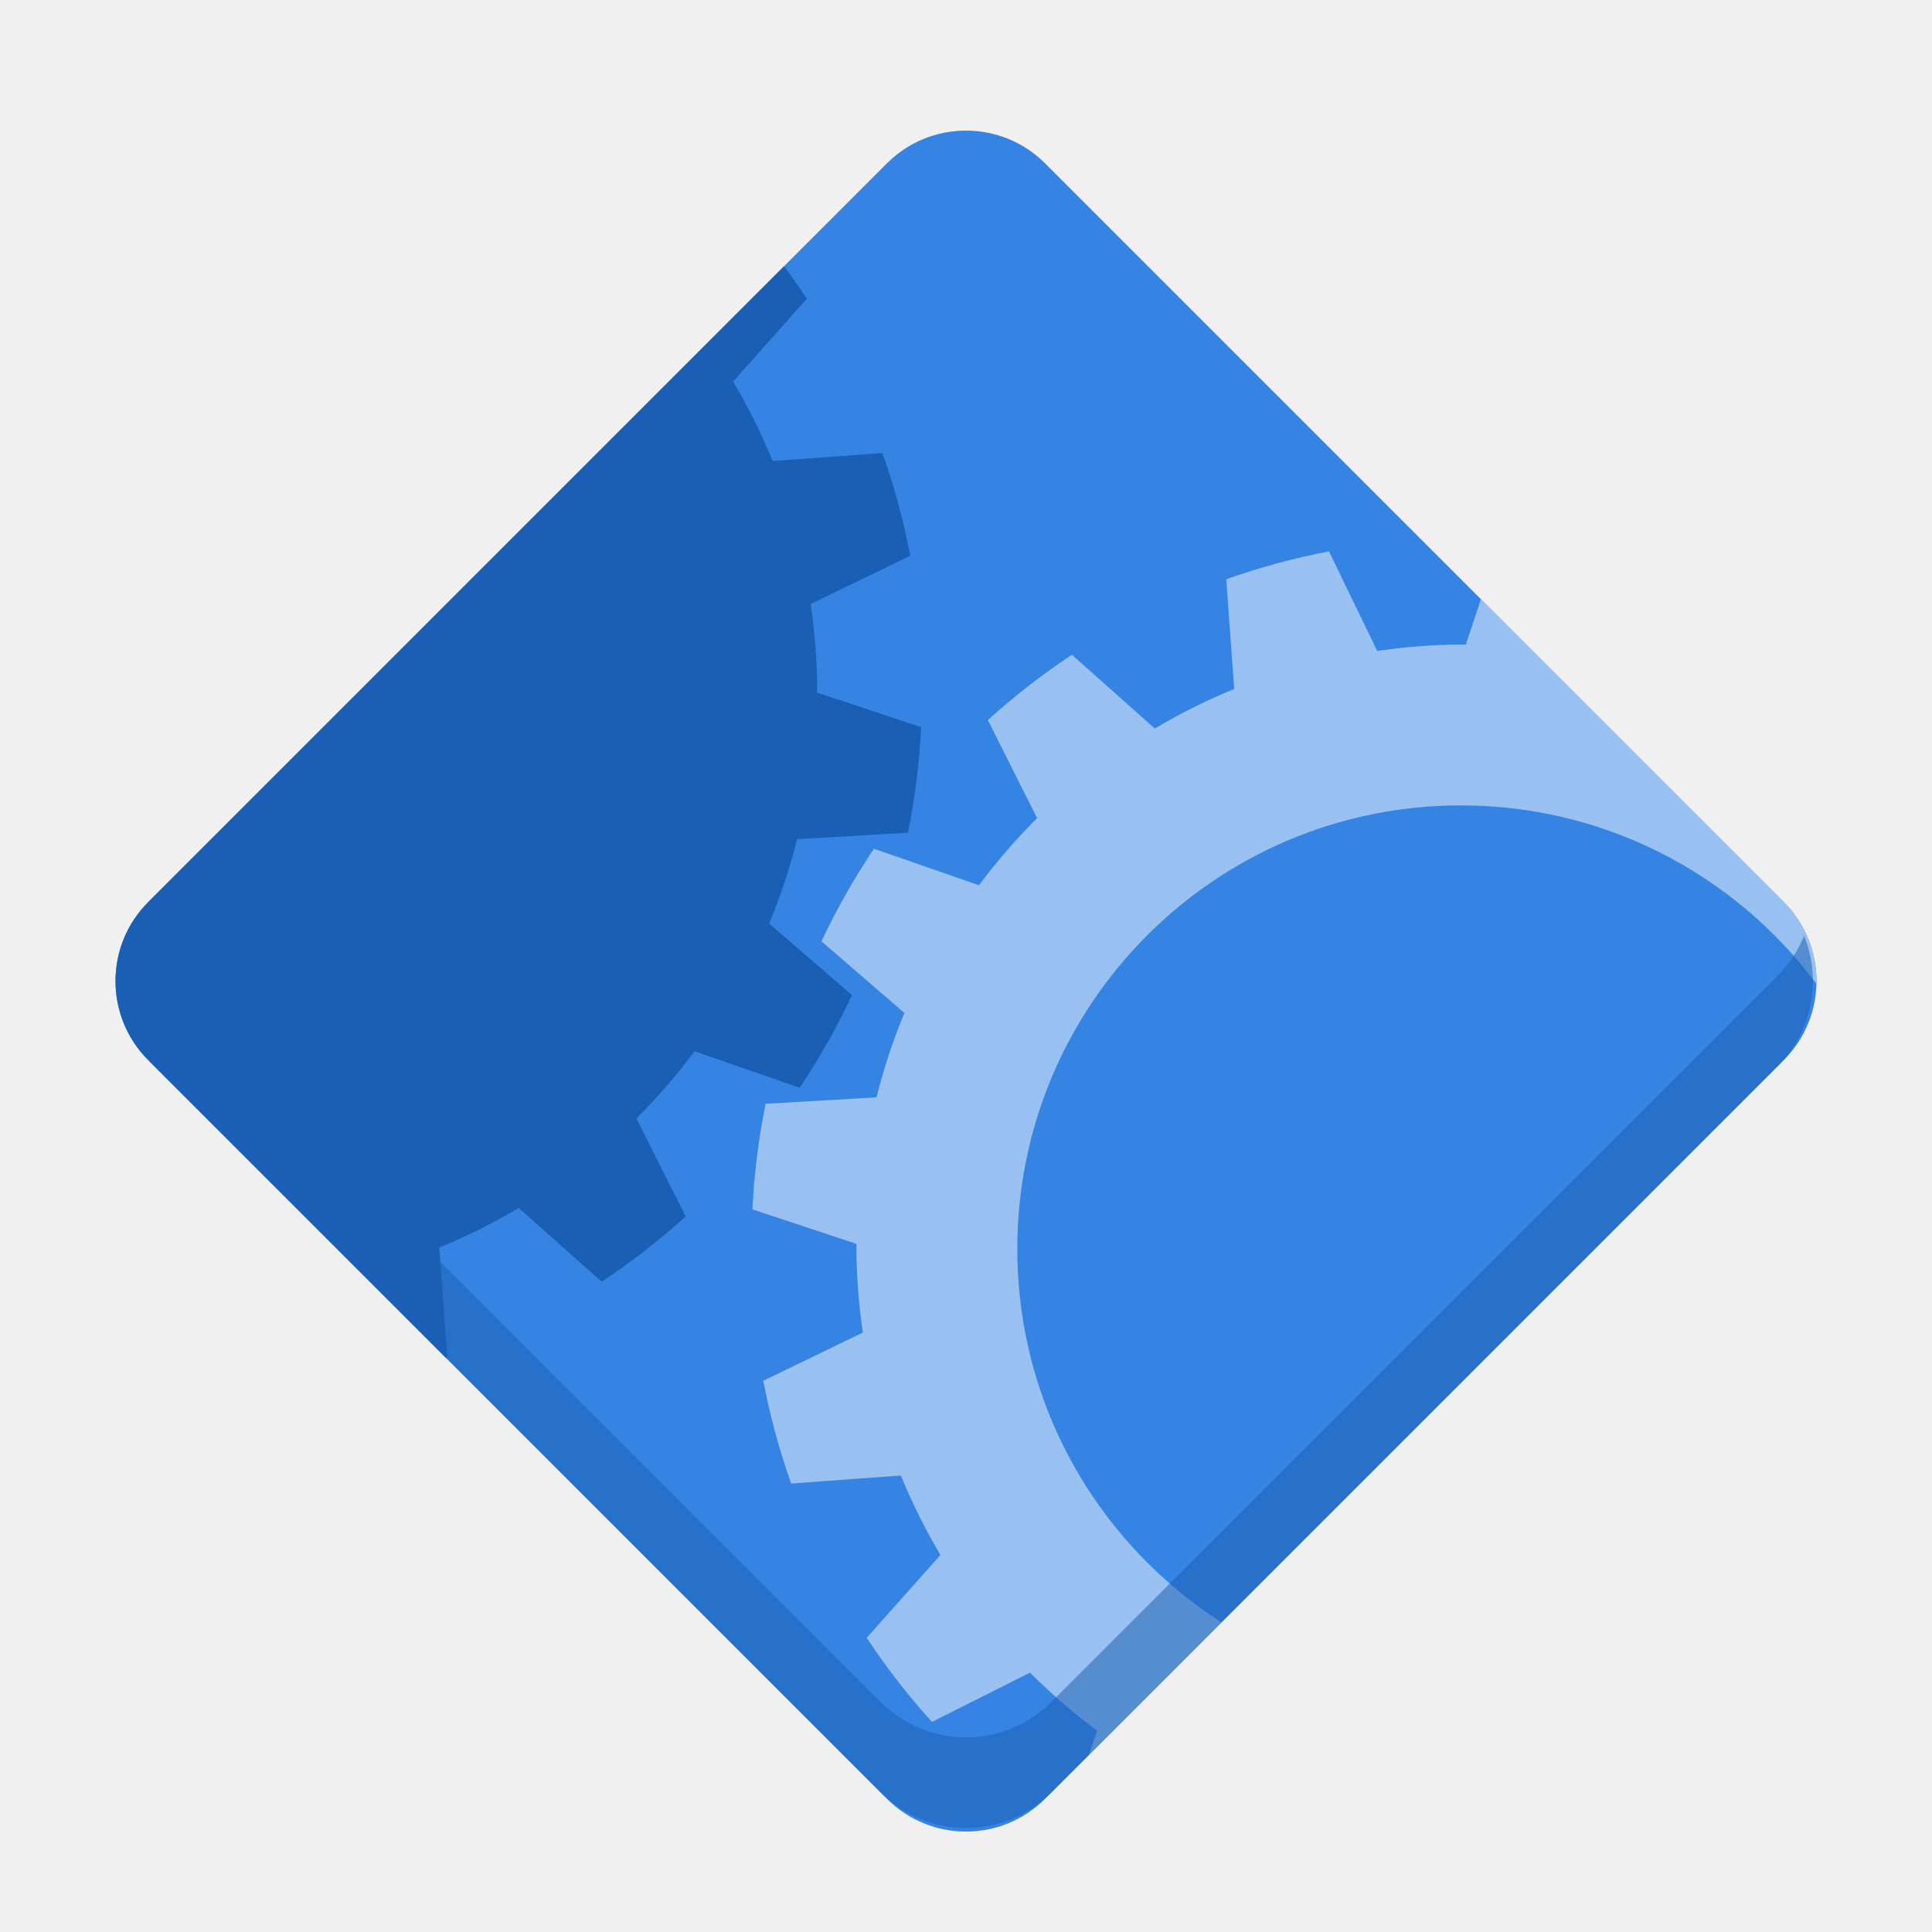
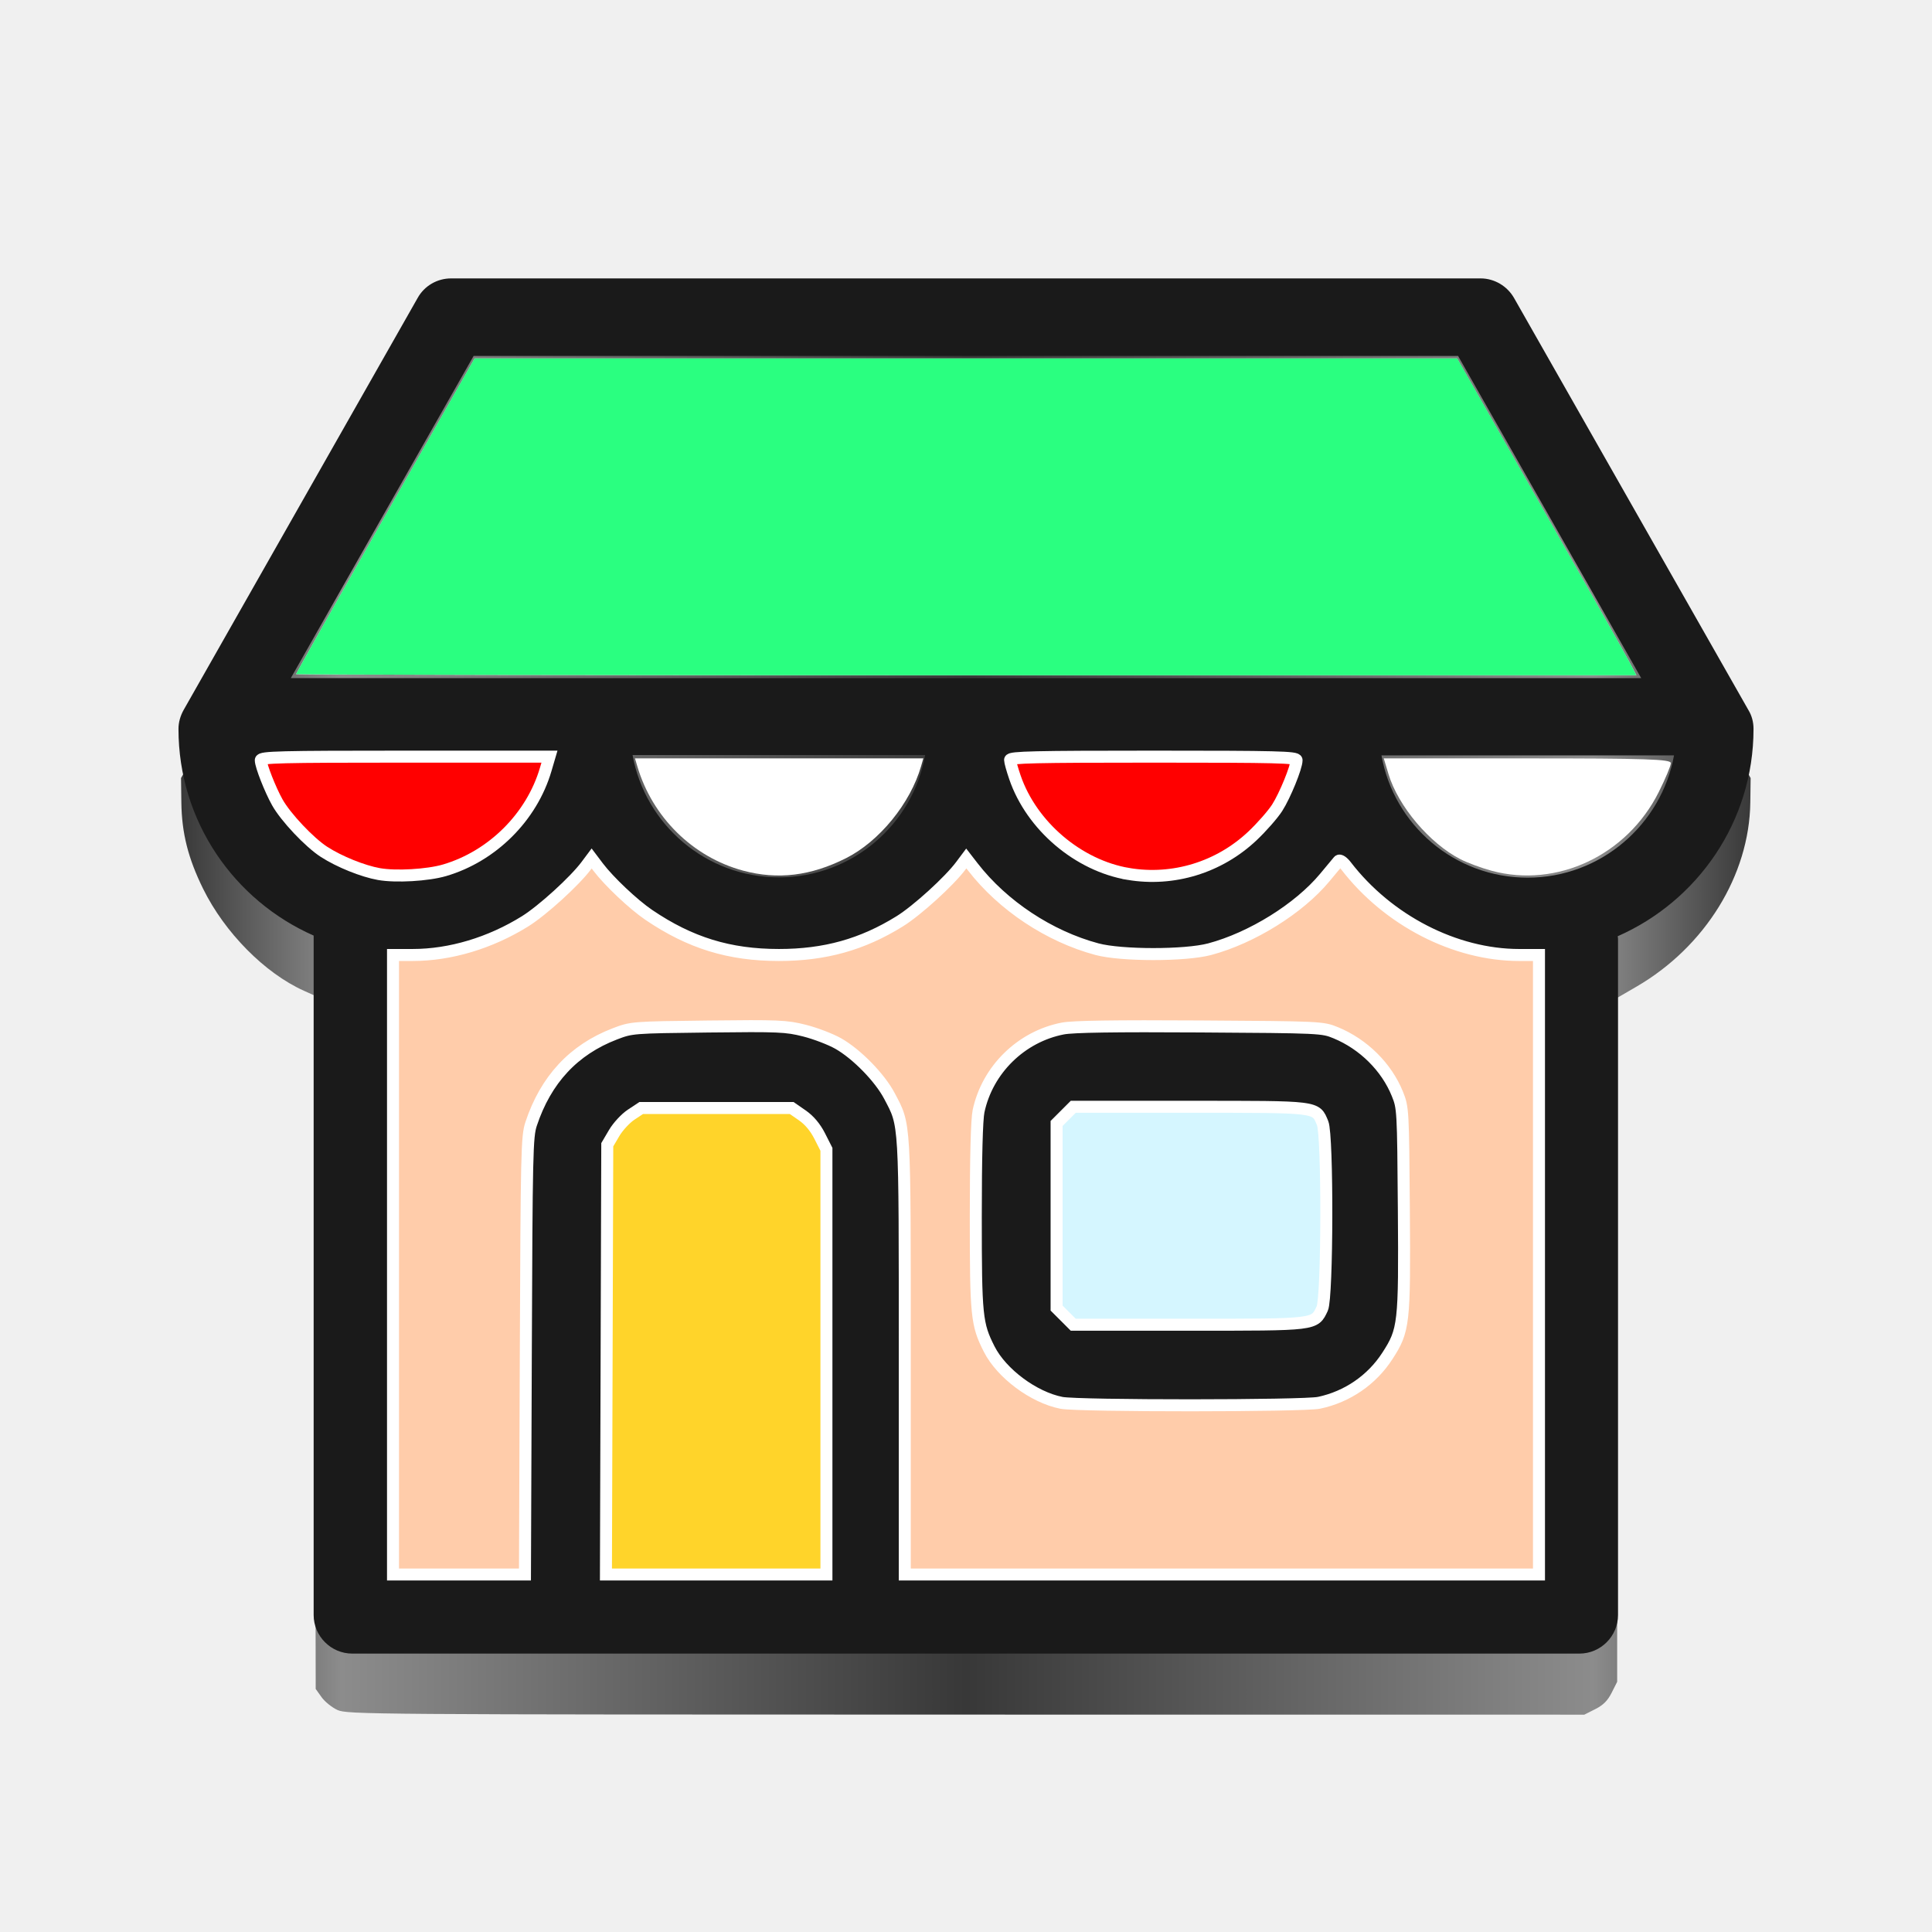
- <svg xmlns="http://www.w3.org/2000/svg" width="33.75mm" height="33.75mm" viewBox="0 0 33.75 33.75" version="1.1" id="svg974">
-   <defs id="defs968">
-     <clipPath clipPathUnits="userSpaceOnUse" id="clipPath18689">
-       <rect clip-path="none" transform="rotate(45)" ry="32" rx="32" y="123.999" x="486.037" height="362.943" width="362.943" id="rect18691" style="display:inline;opacity:1;vector-effect:none;fill:#4a86cf;fill-opacity:1;stroke:none;stroke-width:26.067;stroke-linecap:butt;stroke-linejoin:miter;stroke-miterlimit:4;stroke-dasharray:none;stroke-dashoffset:0;stroke-opacity:1;marker:none;marker-start:none;marker-mid:none;marker-end:none;paint-order:normal;enable-background:new" />
-     </clipPath>
-     <clipPath clipPathUnits="userSpaceOnUse" id="clipPath18689-3">
-       <rect clip-path="none" transform="rotate(45)" ry="32" rx="32" y="123.999" x="486.037" height="362.943" width="362.943" id="rect18691-6" style="display:inline;opacity:1;vector-effect:none;fill:#4a86cf;fill-opacity:1;stroke:none;stroke-width:26.067;stroke-linecap:butt;stroke-linejoin:miter;stroke-miterlimit:4;stroke-dasharray:none;stroke-dashoffset:0;stroke-opacity:1;marker:none;marker-start:none;marker-mid:none;marker-end:none;paint-order:normal;enable-background:new" />
-     </clipPath>
+ <svg xmlns="http://www.w3.org/2000/svg" xmlns:xlink="http://www.w3.org/1999/xlink" version="1.1" id="Capa_1" x="0px" y="0px" viewBox="0 0 489.4 489.4" style="enable-background:new 0 0 489.4 489.4;" xml:space="preserve">
+   <defs id="defs43">
+     <linearGradient id="linearGradient1948">
+       <stop style="stop-color:#393939;stop-opacity:1;" offset="0" id="stop1944" />
+       <stop style="stop-color:#8c8c8c;stop-opacity:1;" offset="0.102" id="stop1952" />
+       <stop style="stop-color:#383838;stop-opacity:1;" offset="0.5" id="stop1954" />
+       <stop style="stop-color:#8c8c8c;stop-opacity:1;" offset="0.9" id="stop1956" />
+       <stop style="stop-color:#393939;stop-opacity:1;" offset="1" id="stop1946" />
+     </linearGradient>
+     <linearGradient id="linearGradient1847">
+       <stop style="stop-color:#4d4d4d;stop-opacity:1;" offset="0" id="stop1843" />
+       <stop style="stop-color:#cccccc;stop-opacity:1;" offset="0.1" id="stop1851" />
+       <stop style="stop-color:#cccccc;stop-opacity:1;" offset="0.905" id="stop1855" />
+       <stop style="stop-color:#4d4d4d;stop-opacity:1;" offset="1" id="stop1845" />
+     </linearGradient>
+     <linearGradient xlink:href="#linearGradient1948" id="linearGradient1950" x1="45.857" y1="294.356" x2="443.456" y2="294.356" gradientUnits="userSpaceOnUse" />
  </defs>
-   <g id="layer1" transform="translate(-61.81982,-103.944)">
-     <g transform="matrix(0.2636723,0,0,0.2636723,61.81982,-529.397)" style="display:inline;stroke-width:0.25;enable-background:new" id="g1836">
-       <g transform="matrix(0.25,0,0,0.25,0,2295)" id="g18818" style="stroke-width:0.25">
-         <g style="stroke-width:0.27" transform="matrix(0.9260519,0,0,0.9260519,18.93073,50.87633)" id="g18590">
-           <g style="stroke-width:0.27" id="g18681" clip-path="url(#clipPath18689-3)">
-             <rect style="opacity:1;vector-effect:none;fill:#3584e4;fill-opacity:1;stroke:none;stroke-width:8.221;stroke-linecap:butt;stroke-linejoin:miter;stroke-miterlimit:4;stroke-dasharray:none;stroke-dashoffset:0;stroke-opacity:1;marker:none;marker-start:none;marker-mid:none;marker-end:none;paint-order:normal" id="rect18571" width="424" height="424" x="458.337" y="90.642" rx="10.092" ry="10.092" transform="matrix(0.6052817,0.6052817,-0.6052817,0.6052817,33.44063,99.07363)" clip-path="none" />
-             <circle style="opacity:1;vector-effect:none;fill:#f66151;fill-opacity:1;stroke:none;stroke-width:7.037;stroke-linecap:butt;stroke-linejoin:miter;stroke-miterlimit:4;stroke-dasharray:none;stroke-dashoffset:0;stroke-opacity:1;marker:none;marker-start:none;marker-mid:none;marker-end:none;paint-order:normal" id="path18706" cx="0" cy="0" r="0" transform="translate(0,-212)" />
-             <circle style="opacity:1;vector-effect:none;fill:#f66151;fill-opacity:1;stroke:none;stroke-width:7.037;stroke-linecap:butt;stroke-linejoin:miter;stroke-miterlimit:4;stroke-dasharray:none;stroke-dashoffset:0;stroke-opacity:1;marker:none;marker-start:none;marker-mid:none;marker-end:none;paint-order:normal" id="path18708" cx="0" cy="0" r="0" transform="translate(0,-212)" />
-             <path style="display:inline;opacity:1;vector-effect:none;fill:#98c1f1;fill-opacity:1;stroke:none;stroke-width:7.037;stroke-linecap:butt;stroke-linejoin:miter;stroke-miterlimit:4;stroke-dasharray:none;stroke-dashoffset:0;stroke-opacity:1;marker:none;marker-start:none;marker-mid:none;marker-end:none;paint-order:normal;enable-background:new" d="m 408.92,561.918 -9.886,29.829 a 172.971,172.971 0 0 0 -1.427,-0.071 172.971,172.971 0 0 0 -23.929,1.852 l -13.801,-28.501 a 203.293,203.293 0 0 0 -29.401,7.972 l 2.286,31.405 a 172.971,172.971 0 0 0 -22.732,11.319 l -23.718,-21.103 a 203.293,203.293 0 0 0 -24.059,18.674 l 14.099,28.073 a 172.971,172.971 0 0 0 -16.636,19.211 l -30.058,-10.448 a 203.293,203.293 0 0 0 -15.017,26.488 l 23.73,20.507 a 172.971,172.971 0 0 0 -7.985,24.143 l -31.73,1.849 a 203.293,203.293 0 0 0 -3.778,30.217 l 29.829,9.886 a 172.971,172.971 0 0 0 -0.071,1.427 172.971,172.971 0 0 0 1.852,23.929 l -28.501,13.801 a 203.293,203.293 0 0 0 7.972,29.401 l 31.405,-2.286 a 172.971,172.971 0 0 0 11.319,22.732 l -21.103,23.718 a 203.293,203.293 0 0 0 18.674,24.059 l 28.073,-14.099 a 172.971,172.971 0 0 0 19.211,16.636 l -10.448,30.058 a 203.293,203.293 0 0 0 26.488,15.017 l 20.507,-23.73 a 172.971,172.971 0 0 0 24.143,7.985 l 1.849,31.73 a 203.293,203.293 0 0 0 30.217,3.778 l 9.886,-29.829 a 172.971,172.971 0 0 0 1.427,0.071 172.971,172.971 0 0 0 23.929,-1.852 l 13.801,28.501 a 203.293,203.293 0 0 0 29.401,-7.972 l -2.286,-31.405 a 172.971,172.971 0 0 0 22.732,-11.319 l 23.718,21.103 A 203.293,203.293 0 0 0 532.96,916 l -14.099,-28.073 a 172.971,172.971 0 0 0 16.636,-19.211 l 30.058,10.448 a 203.293,203.293 0 0 0 15.017,-26.488 l -23.73,-20.507 a 172.971,172.971 0 0 0 7.985,-24.143 l 31.73,-1.849 a 203.293,203.293 0 0 0 3.778,-30.217 l -29.829,-9.886 a 172.971,172.971 0 0 0 0.071,-1.427 172.971,172.971 0 0 0 -1.852,-23.929 l 28.501,-13.801 a 203.293,203.293 0 0 0 -7.972,-29.401 l -31.405,2.286 a 172.971,172.971 0 0 0 -11.319,-22.732 l 21.103,-23.718 a 203.293,203.293 0 0 0 -18.674,-24.059 l -28.073,14.099 a 172.971,172.971 0 0 0 -19.211,-16.636 l 10.448,-30.058 A 203.293,203.293 0 0 0 485.636,581.681 l -20.507,23.73 a 172.971,172.971 0 0 0 -24.143,-7.985 l -1.849,-31.73 a 203.293,203.293 0 0 0 -30.217,-3.778 z M 397.607,637.722 A 126.926,126.926 0 0 1 524.532,764.647 126.926,126.926 0 0 1 397.607,891.572 126.926,126.926 0 0 1 270.682,764.647 126.926,126.926 0 0 1 397.607,637.722 Z" id="path18717-4" />
-             <path id="path18758" d="m 51.748,401.284 -9.886,29.829 c -0.476,-0.026 -0.951,-0.05 -1.427,-0.071 -8.01,0.062 -16.005,0.681 -23.929,1.852 L 2.706,404.392 c -9.986,1.918 -19.814,4.583 -29.401,7.972 l 2.286,31.405 c -7.844,3.211 -15.442,6.994 -22.732,11.319 l -23.718,-21.103 c -8.475,5.614 -16.518,11.857 -24.059,18.674 l 14.099,28.073 c -6.009,5.987 -11.569,12.408 -16.636,19.211 l -30.058,-10.448 c -5.661,8.442 -10.68,17.296 -15.017,26.488 l 23.73,20.507 c -3.25,7.841 -5.919,15.91 -7.985,24.143 l -31.73,1.849 c -2.013,9.964 -3.276,20.064 -3.778,30.217 l 29.829,9.886 c -0.026,0.476 -0.05,0.951 -0.071,1.427 0.062,8.01 0.681,16.005 1.852,23.929 l -28.501,13.801 c 1.918,9.986 4.583,19.814 7.972,29.401 l 31.405,-2.286 c 3.211,7.844 6.994,15.442 11.319,22.732 l -21.103,23.718 c 5.614,8.475 11.857,16.518 18.674,24.059 l 28.073,-14.099 c 5.987,6.009 12.408,11.569 19.211,16.636 l -10.448,30.058 c 8.442,5.661 17.296,10.68 26.488,15.017 l 20.507,-23.73 c 7.841,3.25 15.91,5.919 24.143,7.985 l 1.849,31.73 c 9.964,2.013 20.064,3.276 30.217,3.778 l 9.886,-29.829 c 0.476,0.026 0.951,0.05 1.427,0.071 8.01,-0.062 16.005,-0.681 23.929,-1.852 l 13.801,28.501 c 9.986,-1.918 19.814,-4.583 29.401,-7.972 l -2.286,-31.405 c 7.844,-3.211 15.442,-6.994 22.732,-11.319 l 23.718,21.103 c 8.475,-5.614 16.518,-11.857 24.059,-18.674 l -14.099,-28.073 c 6.009,-5.987 11.569,-12.408 16.636,-19.211 l 30.058,10.448 c 5.661,-8.442 10.68,-17.296 15.017,-26.488 l -23.73,-20.507 c 3.25,-7.841 5.919,-15.91 7.985,-24.143 l 31.73,-1.849 c 2.013,-9.964 3.276,-20.064 3.778,-30.217 l -29.829,-9.886 c 0.026,-0.476 0.05,-0.951 0.071,-1.427 -0.062,-8.01 -0.681,-16.005 -1.852,-23.929 l 28.501,-13.801 c -1.918,-9.986 -4.583,-19.814 -7.972,-29.401 l -31.405,2.286 c -3.211,-7.844 -6.994,-15.442 -11.319,-22.732 l 21.103,-23.718 c -5.614,-8.475 -11.857,-16.518 -18.674,-24.059 l -28.073,14.099 c -5.987,-6.009 -12.408,-11.569 -19.211,-16.636 l 10.448,-30.058 c -8.442,-5.661 -17.296,-10.68 -26.488,-15.017 l -20.507,23.73 c -7.841,-3.25 -15.91,-5.919 -24.143,-7.985 l -1.849,-31.73 c -9.964,-2.013 -20.064,-3.276 -30.217,-3.778 z" style="display:inline;opacity:1;vector-effect:none;fill:#1a5fb4;fill-opacity:1;stroke:none;stroke-width:7.037;stroke-linecap:butt;stroke-linejoin:miter;stroke-miterlimit:4;stroke-dasharray:none;stroke-dashoffset:0;stroke-opacity:1;marker:none;marker-start:none;marker-mid:none;marker-end:none;paint-order:normal;enable-background:new" />
-           </g>
-         </g>
-         <path style="display:inline;opacity:0.534;vector-effect:none;fill:#1a5fb4;fill-opacity:1;stroke:none;stroke-width:1.629;stroke-linecap:butt;stroke-linejoin:miter;stroke-miterlimit:4;stroke-dasharray:none;stroke-dashoffset:0;stroke-opacity:1;marker:none;marker-start:none;marker-mid:none;marker-end:none;paint-order:normal;enable-background:new" clip-path="none" d="m 8.477,2676 c -1.171,2.887 -0.583,6.308 1.766,8.656 l 48.102,48.102 c 3.134,3.134 8.179,3.134 11.312,0 l 48.102,-48.102 c 2.348,-2.348 2.937,-5.77 1.766,-8.656 -0.392,0.966 -0.98,1.871 -1.766,2.656 l -48.102,48.102 c -3.134,3.134 -8.179,3.134 -11.312,0 L 10.242,2678.656 C 9.457,2677.871 8.868,2676.965 8.477,2676 Z" transform="matrix(4,0,0,4,0,-10028)" id="rect18571-6" />
-       </g>
-       <rect y="2402" x="-1.5000001e-06" height="128" width="128" id="rect9125-7-2" style="display:inline;opacity:1;vector-effect:none;fill:none;fill-opacity:1;stroke:none;stroke-width:1.25;stroke-linecap:butt;stroke-linejoin:miter;stroke-miterlimit:4;stroke-dasharray:none;stroke-dashoffset:0;stroke-opacity:1;marker:none;marker-start:none;marker-mid:none;marker-end:none;paint-order:normal;enable-background:new" />
+   <path d="m 85.493,467.164 c -1.398,-0.635 -3.213,-2.094 -4.032,-3.243 l -1.489,-2.088 -0.161,-87.833 -0.161,-87.833 -2.623,-1.177 c -9.925,-4.452 -20.108,-14.746 -25.575,-25.851 -3.801,-7.722 -5.41,-14.097 -5.512,-21.847 l -0.082,-6.203 30.01,-52.724 c 16.506,-28.998 30.528,-53.46 31.161,-54.359 2.739,-3.893 -6.947,-3.637 137.66,-3.637 143.177,0 133.73,-0.24 137.116,3.49 0.89,0.98 15.125,25.508 31.634,54.506 l 30.017,52.724 -0.082,6.203 c -0.244,18.42 -11.443,36.534 -28.835,46.639 l -4.888,2.84 v 86.624 86.624 l -1.396,2.768 c -1.02,2.022 -2.141,3.144 -4.163,4.163 l -2.768,1.396 -156.644,-0.014 c -151.42,-0.013 -156.729,-0.052 -159.187,-1.168 z" id="path1932" class="UnoptimicedTransforms" style="display:inline;fill:url(#linearGradient1950);fill-opacity:1;stroke:none;stroke-opacity:1;paint-order:normal" transform="translate(0,-34)" />
+   <path style="fill:none;fill-opacity:1;stroke:none;stroke-width:3.039;stroke-linecap:round;stroke-linejoin:bevel;stroke-dasharray:none;stroke-opacity:1;paint-order:markers fill stroke" d="m 85.493,467.164 c -1.398,-0.635 -3.213,-2.094 -4.032,-3.243 l -1.489,-2.088 -0.161,-87.833 -0.161,-87.833 -2.623,-1.177 c -9.925,-4.452 -20.108,-14.746 -25.575,-25.851 -3.801,-7.722 -5.41,-14.097 -5.512,-21.847 l -0.082,-6.203 30.01,-52.724 c 16.506,-28.998 30.528,-53.46 31.161,-54.359 2.739,-3.893 -6.947,-3.637 137.66,-3.637 143.177,0 133.73,-0.24 137.116,3.49 0.89,0.98 15.125,25.508 31.634,54.506 l 30.017,52.724 -0.082,6.203 c -0.244,18.42 -11.443,36.534 -28.835,46.639 l -4.888,2.84 v 86.624 86.624 l -1.396,2.768 c -1.02,2.022 -2.141,3.144 -4.163,4.163 l -2.768,1.396 -156.644,-0.014 c -151.42,-0.013 -156.729,-0.052 -159.187,-1.168 z m 49.42,-61.001 c 0.026,-24.307 0.246,-50.207 0.491,-57.556 l 0.444,-13.361 2.604,-5.247 c 3.91,-7.878 9.63,-13.231 17.708,-16.57 3.755,-1.553 4.189,-1.588 22.747,-1.862 15.889,-0.234 19.595,-0.12 23.144,0.716 6.749,1.588 10.814,3.842 15.692,8.699 6.062,6.035 8.159,10.312 8.927,18.21 0.323,3.317 0.594,29.686 0.603,58.599 l 0.016,52.569 h 82.187 82.187 v -80.242 -80.242 l -7.598,-0.351 c -8.693,-0.401 -12.908,-1.406 -20.217,-4.818 -7.895,-3.686 -14.051,-8.413 -20.749,-15.933 -1.351,-1.517 -2.9,-2.636 -3.649,-2.636 -0.832,0 -3.077,1.899 -6.228,5.267 -7.451,7.964 -17.597,14.212 -27.359,16.847 -5.49,1.482 -22.124,1.452 -27.71,-0.05 -11.631,-3.128 -23.663,-11.477 -31.797,-22.064 l -1.668,-2.171 -1.066,1.551 c -1.839,2.674 -9.038,9.924 -12.92,13.011 -2.047,1.628 -6.058,4.131 -8.914,5.564 -16.176,8.113 -36.124,7.406 -52.553,-1.862 -4.778,-2.696 -14.998,-11.949 -18.116,-16.402 l -1.303,-1.861 -1.082,1.551 c -1.911,2.738 -9.097,9.958 -13.047,13.108 -4.285,3.417 -13.462,7.983 -19.117,9.513 -2.047,0.554 -7.141,1.174 -11.32,1.379 l -7.598,0.372 v 80.236 80.236 h 18.608 18.608 l 0.047,-44.195 z m 76.24,-10.855 -0.007,-55.05 -2.064,-3.722 c -1.169,-2.108 -3.204,-4.596 -4.693,-5.738 l -2.629,-2.016 h -20.328 -20.328 l -2.467,1.787 c -1.357,0.983 -3.308,3.057 -4.336,4.609 -1.822,2.751 -1.88,3.07 -2.276,12.635 -0.224,5.397 -0.408,30.677 -0.409,56.178 l -0.002,46.366 h 29.773 29.773 l -0.007,-55.05 z m 90.878,-123.372 c 6.359,-1.614 11.907,-4.939 17.528,-10.505 4.191,-4.149 5.564,-6.016 7.548,-10.264 1.334,-2.855 2.609,-6.186 2.833,-7.402 0.768,-4.161 2.373,-3.992 -37.907,-3.992 -42.358,0 -39.194,-0.543 -36.969,6.35 1.973,6.115 5.435,11.521 10.394,16.232 10.348,9.83 22.774,13.085 36.574,9.582 z m -186.815,-0.734 c 8.161,-2.958 16.037,-9.372 20.47,-16.67 2.277,-3.748 3.304,-6.205 5.042,-12.057 l 0.91,-3.066 -37.79,0.182 c -43.006,0.207 -40.608,-0.097 -39.127,4.962 3.725,12.733 13.792,23.009 26.725,27.28 4.895,1.616 18.572,1.253 23.77,-0.631 z m 89.613,0.16 c 13.33,-2.72 24.347,-12.516 28.358,-25.214 0.849,-2.688 1.544,-5.013 1.544,-5.166 0,-0.153 -16.857,-0.278 -37.461,-0.278 h -37.461 l 0.564,2.636 c 0.977,4.571 5.352,12.632 8.983,16.554 9.111,9.841 22.399,14.137 35.473,11.468 z m 189.648,0.06 c 11.125,-2.129 21.253,-9.916 26.238,-20.174 1.409,-2.9 2.816,-6.459 3.126,-7.909 l 0.564,-2.636 h -37.445 -37.445 l 0.379,2.016 c 1.103,5.862 5.381,13.577 10.182,18.364 9.242,9.214 21.317,12.843 34.402,10.339 z m 21.272,-50.516 c -0.114,-0.313 -10.534,-18.733 -23.157,-40.933 l -22.95,-40.364 -125.019,-0.006 -125.019,-0.006 -22.918,40.389 c -12.605,22.214 -23.011,40.636 -23.124,40.938 -0.12,0.319 71.797,0.55 171.094,0.55 103.652,0 171.219,-0.225 171.094,-0.569 z" id="path1168" class="UnoptimicedTransforms" transform="translate(0,-34)" />
+   <g id="g8" transform="matrix(0.8152385,0,0,0.8152385,45.21115,45.21115)" style="fill:#1a1a1a;stroke-width:1.227;stroke-dasharray:none">
+     <g id="g6" style="fill:#1a1a1a;stroke-width:1.227;stroke-dasharray:none">
+       <path d="m 347.7,263.75 h -66.5 c -18.2,0 -33,14.8 -33,33 v 51 c 0,18.2 14.8,33 33,33 h 66.5 c 18.2,0 33,-14.8 33,-33 v -51 c 0,-18.2 -14.8,-33 -33,-33 z m 9,84 c 0,5 -4.1,9 -9,9 h -66.5 c -5,0 -9,-4.1 -9,-9 v -51 c 0,-5 4.1,-9 9,-9 h 66.5 c 5,0 9,4.1 9,9 z" id="path2008" style="fill:#1a1a1a;stroke-width:1.227;stroke-dasharray:none" />
+       <path d="m 489.4,171.05 c 0,-2.1 -0.5,-4.1 -1.6,-5.9 L 415,37.15 c -2.1,-3.7 -6.1,-6.1 -10.4,-6.1 H 84.7 c -4.3,0 -8.3,2.3 -10.4,6.1 l -72.7,128 c -1,1.8 -1.6,3.8 -1.6,5.9 0,28.7 17.3,53.3 42,64.2 v 211.1 c 0,6.6 5.4,12 12,12 h 66.3 c 0.1,0 0.2,0 0.3,0 h 93 c 0.1,0 0.2,0 0.3,0 h 221.4 c 6.6,0 12,-5.4 12,-12 v -209.6 c 0,-0.5 0,-0.9 -0.1,-1.3 24.8,-10.9 42.2,-35.6 42.2,-64.4 z M 91.7,55.15 h 305.9 l 56.9,100.1 H 34.9 Z m 256.6,124 c -3.8,21.6 -22.7,38 -45.4,38 -22.7,0 -41.6,-16.4 -45.4,-38 z m -116.3,0 c -3.8,21.6 -22.7,38 -45.4,38 -22.7,0 -41.6,-16.4 -45.5,-38 z m -207.2,0 h 90.9 c -3.8,21.6 -22.8,38 -45.5,38 -22.7,0.1 -41.6,-16.4 -45.4,-38 z m 176.8,255.2 h -69 v -129.5 c 0,-9.4 7.6,-17.1 17.1,-17.1 h 34.9 c 9.4,0 17.1,7.6 17.1,17.1 v 129.5 z m 221.7,0 H 225.6 v -129.5 c 0,-22.6 -18.4,-41.1 -41.1,-41.1 h -34.9 c -22.6,0 -41.1,18.4 -41.1,41.1 v 129.6 H 66 v -193.3 c 1.4,0.1 2.8,0.1 4.2,0.1 24.2,0 45.6,-12.3 58.2,-31 12.6,18.7 34,31 58.2,31 24.2,0 45.5,-12.3 58.2,-31 12.6,18.7 34,31 58.1,31 24.2,0 45.5,-12.3 58.1,-31 12.6,18.7 34,31 58.2,31 1.4,0 2.7,-0.1 4.1,-0.1 z m -4.1,-217.1 c -22.7,0 -41.6,-16.4 -45.4,-38 h 90.9 c -3.9,21.5 -22.8,38 -45.5,38 z" id="path2005" style="fill:#1a1a1a;stroke-width:1.227;stroke-dasharray:none" />
    </g>
  </g>
+   <g id="g10">
+ </g>
+   <g id="g12">
+ </g>
+   <g id="g14">
+ </g>
+   <g id="g16">
+ </g>
+   <g id="g18">
+ </g>
+   <g id="g20">
+ </g>
+   <g id="g22">
+ </g>
+   <g id="g24">
+ </g>
+   <g id="g26">
+ </g>
+   <g id="g28">
+ </g>
+   <g id="g30">
+ </g>
+   <g id="g32">
+ </g>
+   <g id="g34">
+ </g>
+   <g id="g36">
+ </g>
+   <g id="g38">
+ </g>
+   <path style="fill:#ff0000;stroke:#ffffff;stroke-width:3.039;stroke-linecap:square;paint-order:markers fill stroke" d="m 95.989,221.412 c -4.102,-0.734 -9.994,-3.112 -13.865,-5.596 -3.719,-2.387 -9.76,-8.784 -11.885,-12.586 -1.806,-3.232 -4.178,-9.282 -4.178,-10.657 0,-0.786 4.893,-0.907 36.563,-0.907 h 36.563 l -0.957,3.256 c -3.535,12.033 -13.511,21.972 -25.629,25.534 -4.264,1.253 -12.349,1.718 -16.612,0.956 z" id="path537" />
+   <path style="fill:#ff0000;stroke:#ffffff;stroke-width:3.039;stroke-linecap:square;paint-order:markers fill stroke" d="m 285.853,221.381 c -12.706,-2.123 -24.525,-12.169 -28.745,-24.434 -0.684,-1.988 -1.243,-3.989 -1.243,-4.447 0,-0.688 6.325,-0.833 36.286,-0.833 31.337,0 36.286,0.123 36.286,0.902 0,1.759 -2.944,8.978 -4.911,12.044 -1.098,1.71 -3.919,4.924 -6.269,7.141 -8.455,7.976 -20.037,11.527 -31.404,9.628 z" id="path539" />
+   <path style="fill:#d5f6ff;stroke:#ffffff;stroke-width:3.039;stroke-linecap:square;paint-order:markers fill stroke" d="m 269.759,333.462 -2.109,-2.109 v -23.385 -23.385 l 2.109,-2.109 2.109,-2.109 h 29.547 c 32.818,0 31.84,-0.12 33.62,4.139 1.306,3.125 1.223,44.191 -0.095,46.968 -1.983,4.18 -1.313,4.098 -33.798,4.098 h -29.274 z" id="path679" />
+   <path style="fill:#ffccaa;stroke:#ffffff;stroke-width:3.039;stroke-linecap:square;paint-order:markers fill stroke" d="m 99.555,320.374 v -78.465 h 4.988 c 9.514,0 19.627,-3.029 28.466,-8.527 4.39,-2.73 12.546,-10.149 15.49,-14.089 l 1.372,-1.836 1.619,2.147 c 2.741,3.634 8.974,9.523 12.884,12.17 10.47,7.09 20.366,10.136 32.941,10.136 11.634,0 21.099,-2.64 30.596,-8.534 4.387,-2.723 12.541,-10.135 15.49,-14.082 l 1.372,-1.836 1.663,2.147 c 7.6,9.809 19.37,17.607 31.448,20.835 6.175,1.65 22.344,1.652 28.533,0.004 10.666,-2.842 22.61,-10.271 29.149,-18.131 1.676,-2.014 3.261,-3.919 3.523,-4.234 0.266,-0.319 1.092,0.229 1.87,1.241 10.641,13.837 27.651,22.591 43.896,22.591 h 4.988 v 78.465 78.465 h -80.326 -80.326 v -55.075 c 0,-60.663 0.126,-58.513 -3.882,-66.139 -2.438,-4.639 -8.275,-10.617 -12.971,-13.284 -1.935,-1.099 -5.777,-2.569 -8.539,-3.268 -4.642,-1.174 -6.486,-1.253 -24.395,-1.046 -19.184,0.222 -19.416,0.24 -23.641,1.86 -10.45,4.005 -17.5,11.585 -21.226,22.821 -1.054,3.178 -1.146,7.193 -1.344,58.771 l -0.213,55.36 H 116.269 99.555 Z m 234.59,34.968 c 7.138,-1.516 13.348,-5.772 17.279,-11.845 4.236,-6.543 4.406,-8.048 4.189,-37.08 -0.189,-25.273 -0.219,-25.807 -1.634,-29.309 -2.75,-6.81 -8.587,-12.603 -15.617,-15.497 -3.364,-1.385 -3.843,-1.407 -34.425,-1.598 -21.633,-0.135 -32.132,0.023 -34.711,0.522 -10.564,2.045 -19.115,10.436 -21.347,20.947 -0.447,2.104 -0.698,11.714 -0.698,26.697 0,25.226 0.207,27.27 3.392,33.557 3.136,6.188 11.286,12.25 18.317,13.623 4.288,0.838 61.3,0.823 65.254,-0.017 z" id="path750" />
+   <path style="fill:#ffd42a;stroke:#ffffff;stroke-width:3.039;stroke-linecap:square;paint-order:markers fill stroke" d="m 153.661,344.41 0.168,-54.429 1.74,-2.96 c 0.957,-1.628 2.891,-3.722 4.297,-4.652 l 2.557,-1.692 h 19.065 19.065 l 2.69,1.865 c 1.762,1.221 3.278,3.025 4.395,5.229 l 1.706,3.364 v 53.853 53.853 h -27.926 -27.926 z" id="path890" />
+   <path style="fill:#ffffff;fill-opacity:1;fill-rule:nonzero;stroke:none;stroke-width:0.877;stroke-linecap:round;stroke-linejoin:bevel;stroke-dasharray:none;stroke-opacity:1;paint-order:markers fill stroke" d="m 75.001,170.762 c 0,-0.161 10.178,-18.221 22.619,-40.132 L 120.239,90.791 h 124.432 124.432 l 20.975,36.843 c 11.536,20.263 21.754,38.323 22.706,40.132 l 1.731,3.29 H 244.758 c -93.367,0 -169.757,-0.132 -169.757,-0.294 z" id="path3051" />
+   <path style="fill:#ffffff;fill-opacity:1;fill-rule:nonzero;stroke:none;stroke-width:0.877;stroke-linecap:round;stroke-linejoin:bevel;stroke-dasharray:none;stroke-opacity:1;paint-order:markers fill stroke" d="m 188.253,220.545 c -12.776,-3.436 -23.005,-13.528 -26.821,-26.463 l -0.582,-1.974 h 36.522 36.522 l -0.568,1.974 c -2.709,9.415 -10.57,19.052 -19.009,23.302 -8.945,4.506 -17.297,5.518 -26.065,3.161 z" id="path3053" />
+   <path style="fill:#ffffff;fill-opacity:1;fill-rule:nonzero;stroke:none;stroke-width:0.877;stroke-linecap:round;stroke-linejoin:bevel;stroke-dasharray:none;stroke-opacity:1;paint-order:markers fill stroke" d="m 377.857,220.578 c -2.533,-0.682 -6.085,-1.997 -7.895,-2.922 -7.819,-3.998 -15.787,-13.426 -18.242,-21.583 l -1.193,-3.964 h 36.362 c 30.147,0 36.362,0.205 36.362,1.198 0,0.659 -1.379,3.955 -3.065,7.324 -8.016,16.023 -25.794,24.401 -42.33,19.948 z" id="path3055" />
+   <path style="fill:#2aff80;fill-opacity:1;fill-rule:nonzero;stroke:none;stroke-width:0.877;stroke-linecap:round;stroke-linejoin:bevel;stroke-dasharray:none;stroke-opacity:1;paint-order:markers fill stroke" d="m 75.001,170.749 c 0,-0.168 10.173,-18.228 22.607,-40.132 L 120.215,90.791 h 124.463 124.463 l 20.968,36.843 c 11.532,20.263 21.742,38.323 22.688,40.132 l 1.72,3.29 H 244.758 c -93.367,0 -169.757,-0.138 -169.757,-0.306 z" id="path3057" />
</svg>
